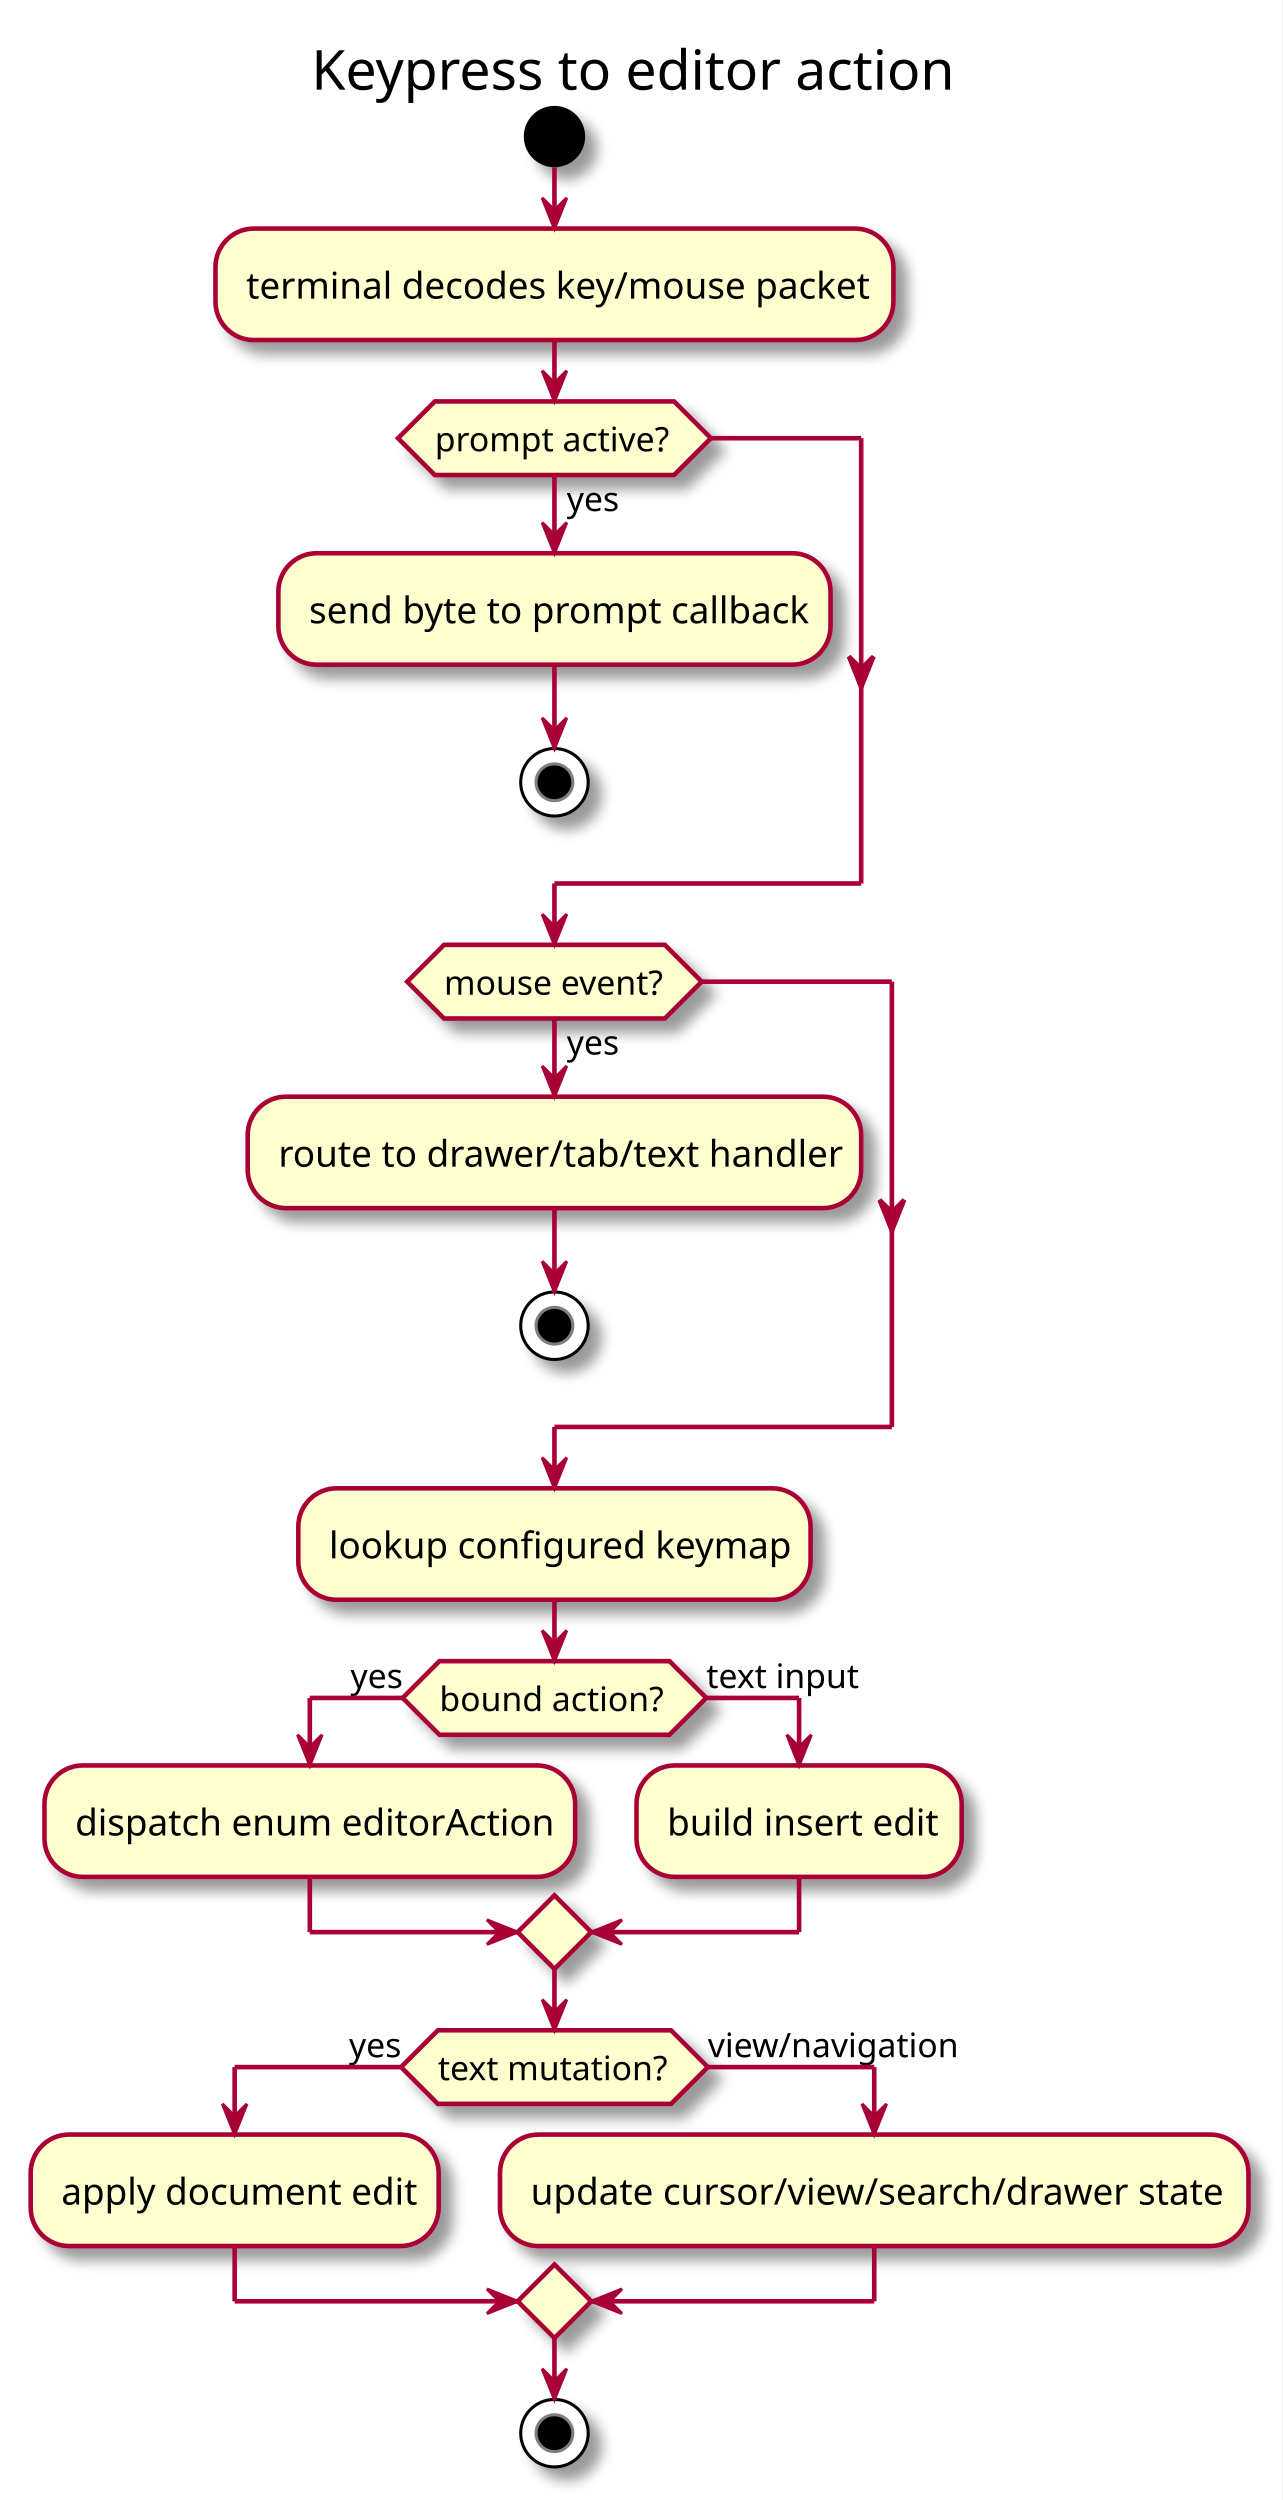
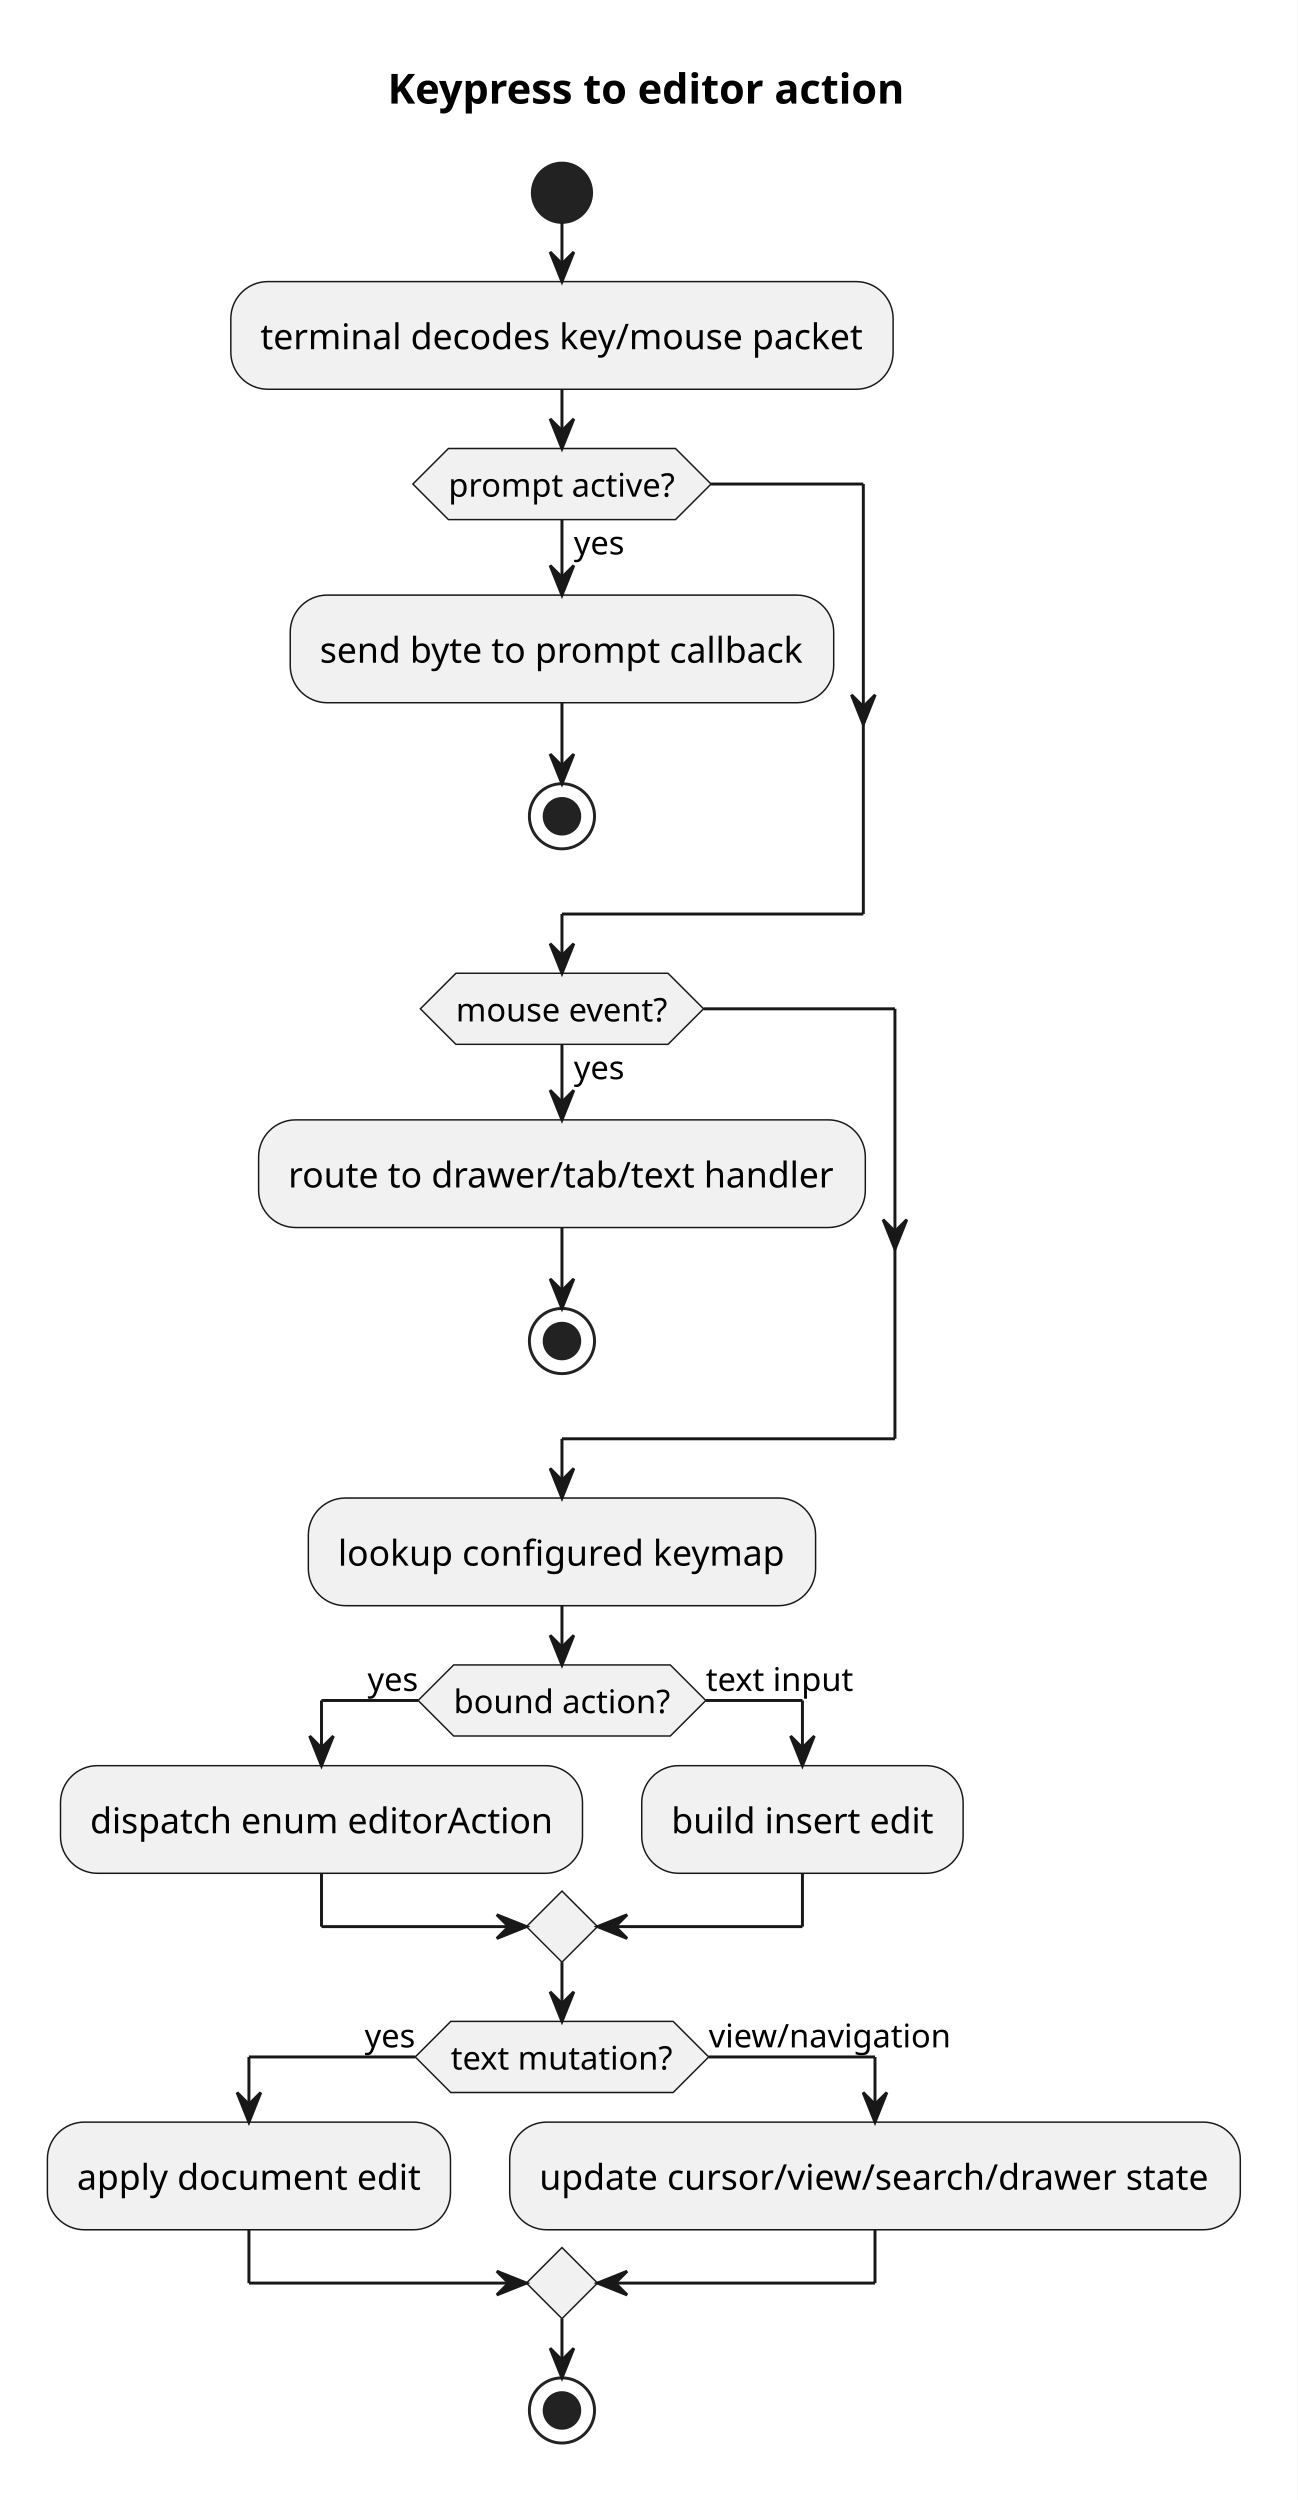
- <svg xmlns="http://www.w3.org/2000/svg" contentScriptType="application/ecmascript" contentStyleType="text/css" height="815px" preserveAspectRatio="none" style="width:418px;height:815px;" version="1.1" viewBox="0 0 418 815" width="418px" zoomAndPan="magnify">
-   <defs>
-     <filter height="300%" id="fn40enihnpo0d" width="300%" x="-1" y="-1">
-       <feGaussianBlur result="blurOut" stdDeviation="2.0" />
-       <feColorMatrix in="blurOut" result="blurOut2" type="matrix" values="0 0 0 0 0 0 0 0 0 0 0 0 0 0 0 0 0 0 .4 0" />
-       <feOffset dx="4.0" dy="4.0" in="blurOut2" result="blurOut3" />
-       <feBlend in="SourceGraphic" in2="blurOut3" mode="normal" />
-     </filter>
-   </defs>
+ <svg xmlns="http://www.w3.org/2000/svg" contentStyleType="text/css" data-diagram-type="ACTIVITY" height="844px" preserveAspectRatio="none" style="width:438px;height:844px;background:#FFFFFF;" version="1.1" viewBox="0 0 438 844" width="438px" zoomAndPan="magnify">
+   <defs />
  <rect width="100%" height="100%" fill="#FFFFFF" />
  <g>
-     <text fill="#000000" font-family="sans-serif" font-size="18" lengthAdjust="spacingAndGlyphs" textLength="213" x="101.5" y="29.242">Keypress to editor action</text>
-     <ellipse cx="180.75" cy="44.516" fill="#000000" filter="url(#fn40enihnpo0d)" rx="10" ry="10" style="stroke: none; stroke-width: 1.0;" />
-     <rect fill="#FEFECE" filter="url(#fn40enihnpo0d)" height="36.344" rx="12.5" ry="12.5" style="stroke: #A80036; stroke-width: 1.5;" width="221" x="70.25" y="74.516" />
-     <text fill="#000000" font-family="sans-serif" font-size="12" lengthAdjust="spacingAndGlyphs" textLength="201" x="80.25" y="97.344">terminal decodes key/mouse packet</text>
-     <rect fill="#FEFECE" filter="url(#fn40enihnpo0d)" height="36.344" rx="12.5" ry="12.5" style="stroke: #A80036; stroke-width: 1.5;" width="180" x="90.75" y="180.351" />
-     <text fill="#000000" font-family="sans-serif" font-size="12" lengthAdjust="spacingAndGlyphs" textLength="160" x="100.75" y="203.179">send byte to prompt callback</text>
-     <ellipse cx="180.75" cy="255.023" fill="#FFFFFF" filter="url(#fn40enihnpo0d)" rx="11" ry="11" style="stroke: #000000; stroke-width: 1.0;" />
-     <ellipse cx="180.75" cy="255.023" fill="#000000" rx="6" ry="6" style="stroke: #7F7F7F; stroke-width: 1.0;" />
-     <polygon fill="#FEFECE" filter="url(#fn40enihnpo0d)" points="141.75,130.86,219.75,130.86,231.75,142.86,219.75,154.86,141.75,154.86,129.75,142.86,141.75,130.86" style="stroke: #A80036; stroke-width: 1.5;" />
-     <text fill="#000000" font-family="sans-serif" font-size="11" lengthAdjust="spacingAndGlyphs" textLength="17" x="184.75" y="166.619">yes</text>
-     <text fill="#000000" font-family="sans-serif" font-size="11" lengthAdjust="spacingAndGlyphs" textLength="78" x="141.75" y="147.128">prompt active?</text>
-     <rect fill="#FEFECE" filter="url(#fn40enihnpo0d)" height="36.344" rx="12.5" ry="12.5" style="stroke: #A80036; stroke-width: 1.5;" width="200" x="80.75" y="357.514" />
-     <text fill="#000000" font-family="sans-serif" font-size="12" lengthAdjust="spacingAndGlyphs" textLength="180" x="90.75" y="380.342">route to drawer/tab/text handler</text>
-     <ellipse cx="180.75" cy="432.186" fill="#FFFFFF" filter="url(#fn40enihnpo0d)" rx="11" ry="11" style="stroke: #000000; stroke-width: 1.0;" />
-     <ellipse cx="180.75" cy="432.186" fill="#000000" rx="6" ry="6" style="stroke: #7F7F7F; stroke-width: 1.0;" />
-     <polygon fill="#FEFECE" filter="url(#fn40enihnpo0d)" points="144.75,308.023,216.75,308.023,228.75,320.023,216.75,332.023,144.75,332.023,132.75,320.023,144.75,308.023" style="stroke: #A80036; stroke-width: 1.5;" />
-     <text fill="#000000" font-family="sans-serif" font-size="11" lengthAdjust="spacingAndGlyphs" textLength="17" x="184.75" y="343.782">yes</text>
-     <text fill="#000000" font-family="sans-serif" font-size="11" lengthAdjust="spacingAndGlyphs" textLength="72" x="144.75" y="324.291">mouse event?</text>
-     <rect fill="#FEFECE" filter="url(#fn40enihnpo0d)" height="36.344" rx="12.5" ry="12.5" style="stroke: #A80036; stroke-width: 1.5;" width="167" x="97.25" y="485.186" />
-     <text fill="#000000" font-family="sans-serif" font-size="12" lengthAdjust="spacingAndGlyphs" textLength="147" x="107.25" y="508.014">lookup configured keymap</text>
-     <polygon fill="#FEFECE" filter="url(#fn40enihnpo0d)" points="143.25,541.53,218.25,541.53,230.25,553.53,218.25,565.53,143.25,565.53,131.25,553.53,143.25,541.53" style="stroke: #A80036; stroke-width: 1.5;" />
-     <text fill="#000000" font-family="sans-serif" font-size="11" lengthAdjust="spacingAndGlyphs" textLength="75" x="143.25" y="557.798">bound action?</text>
-     <text fill="#000000" font-family="sans-serif" font-size="11" lengthAdjust="spacingAndGlyphs" textLength="17" x="114.25" y="550.307">yes</text>
-     <text fill="#000000" font-family="sans-serif" font-size="11" lengthAdjust="spacingAndGlyphs" textLength="51" x="230.25" y="550.307">text input</text>
-     <rect fill="#FEFECE" filter="url(#fn40enihnpo0d)" height="36.344" rx="12.5" ry="12.5" style="stroke: #A80036; stroke-width: 1.5;" width="173" x="14.5" y="575.53" />
-     <text fill="#000000" font-family="sans-serif" font-size="12" lengthAdjust="spacingAndGlyphs" textLength="153" x="24.5" y="598.358">dispatch enum editorAction</text>
-     <rect fill="#FEFECE" filter="url(#fn40enihnpo0d)" height="36.344" rx="12.5" ry="12.5" style="stroke: #A80036; stroke-width: 1.5;" width="106" x="207.5" y="575.53" />
-     <text fill="#000000" font-family="sans-serif" font-size="12" lengthAdjust="spacingAndGlyphs" textLength="86" x="217.5" y="598.358">build insert edit</text>
-     <polygon fill="#FEFECE" filter="url(#fn40enihnpo0d)" points="180.75,617.874,192.75,629.874,180.75,641.874,168.75,629.874,180.75,617.874" style="stroke: #A80036; stroke-width: 1.5;" />
-     <polygon fill="#FEFECE" filter="url(#fn40enihnpo0d)" points="142.75,661.874,218.75,661.874,230.75,673.874,218.75,685.874,142.75,685.874,130.75,673.874,142.75,661.874" style="stroke: #A80036; stroke-width: 1.5;" />
-     <text fill="#000000" font-family="sans-serif" font-size="11" lengthAdjust="spacingAndGlyphs" textLength="76" x="142.75" y="678.142">text mutation?</text>
-     <text fill="#000000" font-family="sans-serif" font-size="11" lengthAdjust="spacingAndGlyphs" textLength="17" x="113.75" y="670.651">yes</text>
-     <text fill="#000000" font-family="sans-serif" font-size="11" lengthAdjust="spacingAndGlyphs" textLength="84" x="230.75" y="670.651">view/navigation</text>
-     <rect fill="#FEFECE" filter="url(#fn40enihnpo0d)" height="36.344" rx="12.5" ry="12.5" style="stroke: #A80036; stroke-width: 1.5;" width="133" x="10" y="695.874" />
-     <text fill="#000000" font-family="sans-serif" font-size="12" lengthAdjust="spacingAndGlyphs" textLength="113" x="20" y="718.702">apply document edit</text>
-     <rect fill="#FEFECE" filter="url(#fn40enihnpo0d)" height="36.344" rx="12.5" ry="12.5" style="stroke: #A80036; stroke-width: 1.5;" width="244" x="163" y="695.874" />
-     <text fill="#000000" font-family="sans-serif" font-size="12" lengthAdjust="spacingAndGlyphs" textLength="224" x="173" y="718.702">update cursor/view/search/drawer state</text>
-     <polygon fill="#FEFECE" filter="url(#fn40enihnpo0d)" points="180.75,738.218,192.75,750.218,180.75,762.218,168.75,750.218,180.75,738.218" style="stroke: #A80036; stroke-width: 1.5;" />
-     <ellipse cx="180.75" cy="793.218" fill="#FFFFFF" filter="url(#fn40enihnpo0d)" rx="11" ry="11" style="stroke: #000000; stroke-width: 1.0;" />
-     <ellipse cx="180.75" cy="793.218" fill="#000000" rx="6" ry="6" style="stroke: #7F7F7F; stroke-width: 1.0;" />
-     <line style="stroke: #A80036; stroke-width: 1.5;" x1="180.75" x2="180.75" y1="54.516" y2="74.516" />
-     <polygon fill="#A80036" points="176.75,64.516,180.75,74.516,184.75,64.516,180.75,68.516" style="stroke: #A80036; stroke-width: 1.0;" />
-     <line style="stroke: #A80036; stroke-width: 1.5;" x1="180.75" x2="180.75" y1="216.695" y2="244.023" />
-     <polygon fill="#A80036" points="176.75,234.023,180.75,244.023,184.75,234.023,180.75,238.023" style="stroke: #A80036; stroke-width: 1.0;" />
-     <line style="stroke: #A80036; stroke-width: 1.5;" x1="180.75" x2="180.75" y1="154.86" y2="180.351" />
-     <polygon fill="#A80036" points="176.75,170.351,180.75,180.351,184.75,170.351,180.75,174.351" style="stroke: #A80036; stroke-width: 1.0;" />
-     <line style="stroke: #A80036; stroke-width: 1.5;" x1="231.75" x2="280.75" y1="142.86" y2="142.86" />
-     <polygon fill="#A80036" points="276.75,214.023,280.75,224.023,284.75,214.023,280.75,218.023" style="stroke: #A80036; stroke-width: 1.5;" />
-     <line style="stroke: #A80036; stroke-width: 1.5;" x1="280.75" x2="280.75" y1="142.86" y2="288.023" />
-     <line style="stroke: #A80036; stroke-width: 1.5;" x1="280.75" x2="180.75" y1="288.023" y2="288.023" />
-     <line style="stroke: #A80036; stroke-width: 1.5;" x1="180.75" x2="180.75" y1="288.023" y2="308.023" />
-     <polygon fill="#A80036" points="176.75,298.023,180.75,308.023,184.75,298.023,180.75,302.023" style="stroke: #A80036; stroke-width: 1.0;" />
-     <line style="stroke: #A80036; stroke-width: 1.5;" x1="180.75" x2="180.75" y1="110.86" y2="130.86" />
-     <polygon fill="#A80036" points="176.75,120.86,180.75,130.86,184.75,120.86,180.75,124.86" style="stroke: #A80036; stroke-width: 1.0;" />
-     <line style="stroke: #A80036; stroke-width: 1.5;" x1="180.75" x2="180.75" y1="393.858" y2="421.186" />
-     <polygon fill="#A80036" points="176.75,411.186,180.75,421.186,184.75,411.186,180.75,415.186" style="stroke: #A80036; stroke-width: 1.0;" />
-     <line style="stroke: #A80036; stroke-width: 1.5;" x1="180.75" x2="180.75" y1="332.023" y2="357.514" />
-     <polygon fill="#A80036" points="176.75,347.514,180.75,357.514,184.75,347.514,180.75,351.514" style="stroke: #A80036; stroke-width: 1.0;" />
-     <line style="stroke: #A80036; stroke-width: 1.5;" x1="228.75" x2="290.75" y1="320.023" y2="320.023" />
-     <polygon fill="#A80036" points="286.75,391.186,290.75,401.186,294.75,391.186,290.75,395.186" style="stroke: #A80036; stroke-width: 1.5;" />
-     <line style="stroke: #A80036; stroke-width: 1.5;" x1="290.75" x2="290.75" y1="320.023" y2="465.186" />
-     <line style="stroke: #A80036; stroke-width: 1.5;" x1="290.75" x2="180.75" y1="465.186" y2="465.186" />
-     <line style="stroke: #A80036; stroke-width: 1.5;" x1="180.75" x2="180.75" y1="465.186" y2="485.186" />
-     <polygon fill="#A80036" points="176.75,475.186,180.75,485.186,184.75,475.186,180.75,479.186" style="stroke: #A80036; stroke-width: 1.0;" />
-     <line style="stroke: #A80036; stroke-width: 1.5;" x1="131.25" x2="101" y1="553.53" y2="553.53" />
-     <line style="stroke: #A80036; stroke-width: 1.5;" x1="101" x2="101" y1="553.53" y2="575.53" />
-     <polygon fill="#A80036" points="97,565.53,101,575.53,105,565.53,101,569.53" style="stroke: #A80036; stroke-width: 1.0;" />
-     <line style="stroke: #A80036; stroke-width: 1.5;" x1="230.25" x2="260.5" y1="553.53" y2="553.53" />
-     <line style="stroke: #A80036; stroke-width: 1.5;" x1="260.5" x2="260.5" y1="553.53" y2="575.53" />
-     <polygon fill="#A80036" points="256.5,565.53,260.5,575.53,264.5,565.53,260.5,569.53" style="stroke: #A80036; stroke-width: 1.0;" />
-     <line style="stroke: #A80036; stroke-width: 1.5;" x1="101" x2="101" y1="611.874" y2="629.874" />
-     <line style="stroke: #A80036; stroke-width: 1.5;" x1="101" x2="168.75" y1="629.874" y2="629.874" />
-     <polygon fill="#A80036" points="158.75,625.874,168.75,629.874,158.75,633.874,162.75,629.874" style="stroke: #A80036; stroke-width: 1.0;" />
-     <line style="stroke: #A80036; stroke-width: 1.5;" x1="260.5" x2="260.5" y1="611.874" y2="629.874" />
-     <line style="stroke: #A80036; stroke-width: 1.5;" x1="260.5" x2="192.75" y1="629.874" y2="629.874" />
-     <polygon fill="#A80036" points="202.75,625.874,192.75,629.874,202.75,633.874,198.75,629.874" style="stroke: #A80036; stroke-width: 1.0;" />
-     <line style="stroke: #A80036; stroke-width: 1.5;" x1="180.75" x2="180.75" y1="521.53" y2="541.53" />
-     <polygon fill="#A80036" points="176.75,531.53,180.75,541.53,184.75,531.53,180.75,535.53" style="stroke: #A80036; stroke-width: 1.0;" />
-     <line style="stroke: #A80036; stroke-width: 1.5;" x1="130.75" x2="76.5" y1="673.874" y2="673.874" />
-     <line style="stroke: #A80036; stroke-width: 1.5;" x1="76.5" x2="76.5" y1="673.874" y2="695.874" />
-     <polygon fill="#A80036" points="72.5,685.874,76.5,695.874,80.5,685.874,76.5,689.874" style="stroke: #A80036; stroke-width: 1.0;" />
-     <line style="stroke: #A80036; stroke-width: 1.5;" x1="230.75" x2="285" y1="673.874" y2="673.874" />
-     <line style="stroke: #A80036; stroke-width: 1.5;" x1="285" x2="285" y1="673.874" y2="695.874" />
-     <polygon fill="#A80036" points="281,685.874,285,695.874,289,685.874,285,689.874" style="stroke: #A80036; stroke-width: 1.0;" />
-     <line style="stroke: #A80036; stroke-width: 1.5;" x1="76.5" x2="76.5" y1="732.218" y2="750.218" />
-     <line style="stroke: #A80036; stroke-width: 1.5;" x1="76.5" x2="168.75" y1="750.218" y2="750.218" />
-     <polygon fill="#A80036" points="158.75,746.218,168.75,750.218,158.75,754.218,162.75,750.218" style="stroke: #A80036; stroke-width: 1.0;" />
-     <line style="stroke: #A80036; stroke-width: 1.5;" x1="285" x2="285" y1="732.218" y2="750.218" />
-     <line style="stroke: #A80036; stroke-width: 1.5;" x1="285" x2="192.75" y1="750.218" y2="750.218" />
-     <polygon fill="#A80036" points="202.75,746.218,192.75,750.218,202.75,754.218,198.75,750.218" style="stroke: #A80036; stroke-width: 1.0;" />
-     <line style="stroke: #A80036; stroke-width: 1.5;" x1="180.75" x2="180.75" y1="641.874" y2="661.874" />
-     <polygon fill="#A80036" points="176.75,651.874,180.75,661.874,184.75,651.874,180.75,655.874" style="stroke: #A80036; stroke-width: 1.0;" />
-     <line style="stroke: #A80036; stroke-width: 1.5;" x1="180.75" x2="180.75" y1="762.218" y2="782.218" />
-     <polygon fill="#A80036" points="176.75,772.218,180.75,782.218,184.75,772.218,180.75,776.218" style="stroke: #A80036; stroke-width: 1.0;" />
+     <g class="title" data-source-line="2">
+       <text fill="#000000" font-family="sans-serif" font-size="14" font-weight="700" lengthAdjust="spacing" textLength="174.971" x="130.875" y="34.966">Keypress to editor action</text>
+     </g>
+     <ellipse cx="189.719" cy="65.068" fill="#222222" rx="10" ry="10" style="stroke:#222222;stroke-width:1;" />
+     <rect fill="#F1F1F1" height="36.344" rx="12.5" ry="12.5" style="stroke:#181818;stroke-width:0.5;" width="223.594" x="77.922" y="95.068" />
+     <text fill="#000000" font-family="sans-serif" font-size="12" lengthAdjust="spacing" textLength="203.594" x="87.922" y="117.896">terminal decodes key/mouse packet</text>
+     <rect fill="#F1F1F1" height="36.344" rx="12.5" ry="12.5" style="stroke:#181818;stroke-width:0.5;" width="183.477" x="97.98" y="200.903" />
+     <text fill="#000000" font-family="sans-serif" font-size="12" lengthAdjust="spacing" textLength="163.477" x="107.98" y="223.731">send byte to prompt callback</text>
+     <ellipse cx="189.719" cy="275.575" fill="none" rx="11" ry="11" style="stroke:#222222;stroke-width:1;" />
+     <ellipse cx="189.719" cy="275.575" fill="#222222" rx="6" ry="6" style="stroke:#222222;stroke-width:1;" />
+     <polygon fill="#F1F1F1" points="151.384,151.412,228.054,151.412,240.054,163.412,228.054,175.412,151.384,175.412,139.384,163.412,151.384,151.412" style="stroke:#181818;stroke-width:0.5;" />
+     <text fill="#000000" font-family="sans-serif" font-size="11" lengthAdjust="spacing" textLength="17.083" x="193.719" y="187.171">yes</text>
+     <text fill="#000000" font-family="sans-serif" font-size="11" lengthAdjust="spacing" textLength="76.669" x="151.384" y="167.68">prompt active?</text>
+     <rect fill="#F1F1F1" height="36.344" rx="12.5" ry="12.5" style="stroke:#181818;stroke-width:0.5;" width="204.825" x="87.306" y="378.066" />
+     <text fill="#000000" font-family="sans-serif" font-size="12" lengthAdjust="spacing" textLength="184.825" x="97.306" y="400.894">route to drawer/tab/text handler</text>
+     <ellipse cx="189.719" cy="452.738" fill="none" rx="11" ry="11" style="stroke:#222222;stroke-width:1;" />
+     <ellipse cx="189.719" cy="452.738" fill="#222222" rx="6" ry="6" style="stroke:#222222;stroke-width:1;" />
+     <polygon fill="#F1F1F1" points="153.914,328.575,225.524,328.575,237.524,340.575,225.524,352.575,153.914,352.575,141.914,340.575,153.914,328.575" style="stroke:#181818;stroke-width:0.5;" />
+     <text fill="#000000" font-family="sans-serif" font-size="11" lengthAdjust="spacing" textLength="17.083" x="193.719" y="364.334">yes</text>
+     <text fill="#000000" font-family="sans-serif" font-size="11" lengthAdjust="spacing" textLength="71.609" x="153.914" y="344.843">mouse event?</text>
+     <rect fill="#F1F1F1" height="36.344" rx="12.5" ry="12.5" style="stroke:#181818;stroke-width:0.5;" width="171.249" x="104.094" y="505.738" />
+     <text fill="#000000" font-family="sans-serif" font-size="12" lengthAdjust="spacing" textLength="151.249" x="114.094" y="528.566">lookup configured keymap</text>
+     <polygon fill="#F1F1F1" points="153.155,562.082,226.283,562.082,238.283,574.082,226.283,586.082,153.155,586.082,141.155,574.082,153.155,562.082" style="stroke:#181818;stroke-width:0.5;" />
+     <text fill="#000000" font-family="sans-serif" font-size="11" lengthAdjust="spacing" textLength="73.127" x="153.155" y="578.35">bound action?</text>
+     <text fill="#000000" font-family="sans-serif" font-size="11" lengthAdjust="spacing" textLength="17.083" x="124.072" y="570.859">yes</text>
+     <text fill="#000000" font-family="sans-serif" font-size="11" lengthAdjust="spacing" textLength="49.995" x="238.283" y="570.859">text input</text>
+     <rect fill="#F1F1F1" height="36.344" rx="12.5" ry="12.5" style="stroke:#181818;stroke-width:0.5;" width="176.229" x="20.422" y="596.082" />
+     <text fill="#000000" font-family="sans-serif" font-size="12" lengthAdjust="spacing" textLength="156.229" x="30.422" y="618.91">dispatch enum editorAction</text>
+     <rect fill="#F1F1F1" height="36.344" rx="12.5" ry="12.5" style="stroke:#181818;stroke-width:0.5;" width="108.501" x="216.651" y="596.082" />
+     <text fill="#000000" font-family="sans-serif" font-size="12" lengthAdjust="spacing" textLength="88.501" x="226.651" y="618.91">build insert edit</text>
+     <polygon fill="#F1F1F1" points="189.719,638.426,201.719,650.426,189.719,662.426,177.719,650.426,189.719,638.426" style="stroke:#181818;stroke-width:0.5;" />
+     <polygon fill="#F1F1F1" points="152.176,682.426,227.262,682.426,239.262,694.426,227.262,706.426,152.176,706.426,140.176,694.426,152.176,682.426" style="stroke:#181818;stroke-width:0.5;" />
+     <text fill="#000000" font-family="sans-serif" font-size="11" lengthAdjust="spacing" textLength="75.085" x="152.176" y="698.694">text mutation?</text>
+     <text fill="#000000" font-family="sans-serif" font-size="11" lengthAdjust="spacing" textLength="17.083" x="123.093" y="691.203">yes</text>
+     <text fill="#000000" font-family="sans-serif" font-size="11" lengthAdjust="spacing" textLength="81.96" x="239.262" y="691.203">view/navigation</text>
+     <rect fill="#F1F1F1" height="36.344" rx="12.5" ry="12.5" style="stroke:#181818;stroke-width:0.5;" width="136.077" x="16" y="716.426" />
+     <text fill="#000000" font-family="sans-serif" font-size="12" lengthAdjust="spacing" textLength="116.077" x="26" y="739.254">apply document edit</text>
+     <rect fill="#F1F1F1" height="36.344" rx="12.5" ry="12.5" style="stroke:#181818;stroke-width:0.5;" width="246.646" x="172.077" y="716.426" />
+     <text fill="#000000" font-family="sans-serif" font-size="12" lengthAdjust="spacing" textLength="226.646" x="182.077" y="739.254">update cursor/view/search/drawer state</text>
+     <polygon fill="#F1F1F1" points="189.719,758.77,201.719,770.77,189.719,782.77,177.719,770.77,189.719,758.77" style="stroke:#181818;stroke-width:0.5;" />
+     <ellipse cx="189.719" cy="813.77" fill="none" rx="11" ry="11" style="stroke:#222222;stroke-width:1;" />
+     <ellipse cx="189.719" cy="813.77" fill="#222222" rx="6" ry="6" style="stroke:#222222;stroke-width:1;" />
+     <line style="stroke:#181818;stroke-width:1;" x1="189.719" x2="189.719" y1="75.068" y2="95.068" />
+     <polygon fill="#181818" points="185.719,85.068,189.719,95.068,193.719,85.068,189.719,89.068" style="stroke:#181818;stroke-width:1;" />
+     <line style="stroke:#181818;stroke-width:1;" x1="189.719" x2="189.719" y1="237.247" y2="264.575" />
+     <polygon fill="#181818" points="185.719,254.575,189.719,264.575,193.719,254.575,189.719,258.575" style="stroke:#181818;stroke-width:1;" />
+     <line style="stroke:#181818;stroke-width:1;" x1="189.719" x2="189.719" y1="175.412" y2="200.903" />
+     <polygon fill="#181818" points="185.719,190.903,189.719,200.903,193.719,190.903,189.719,194.903" style="stroke:#181818;stroke-width:1;" />
+     <line style="stroke:#181818;stroke-width:1;" x1="240.054" x2="291.458" y1="163.412" y2="163.412" />
+     <polygon fill="#181818" points="287.458,234.575,291.458,244.575,295.458,234.575,291.458,238.575" style="stroke:#181818;stroke-width:1;" />
+     <line style="stroke:#181818;stroke-width:1;" x1="291.458" x2="291.458" y1="163.412" y2="308.575" />
+     <line style="stroke:#181818;stroke-width:1;" x1="291.458" x2="189.719" y1="308.575" y2="308.575" />
+     <line style="stroke:#181818;stroke-width:1;" x1="189.719" x2="189.719" y1="308.575" y2="328.575" />
+     <polygon fill="#181818" points="185.719,318.575,189.719,328.575,193.719,318.575,189.719,322.575" style="stroke:#181818;stroke-width:1;" />
+     <line style="stroke:#181818;stroke-width:1;" x1="189.719" x2="189.719" y1="131.412" y2="151.412" />
+     <polygon fill="#181818" points="185.719,141.412,189.719,151.412,193.719,141.412,189.719,145.412" style="stroke:#181818;stroke-width:1;" />
+     <line style="stroke:#181818;stroke-width:1;" x1="189.719" x2="189.719" y1="414.41" y2="441.738" />
+     <polygon fill="#181818" points="185.719,431.738,189.719,441.738,193.719,431.738,189.719,435.738" style="stroke:#181818;stroke-width:1;" />
+     <line style="stroke:#181818;stroke-width:1;" x1="189.719" x2="189.719" y1="352.575" y2="378.066" />
+     <polygon fill="#181818" points="185.719,368.066,189.719,378.066,193.719,368.066,189.719,372.066" style="stroke:#181818;stroke-width:1;" />
+     <line style="stroke:#181818;stroke-width:1;" x1="237.524" x2="302.132" y1="340.575" y2="340.575" />
+     <polygon fill="#181818" points="298.132,411.738,302.132,421.738,306.132,411.738,302.132,415.738" style="stroke:#181818;stroke-width:1;" />
+     <line style="stroke:#181818;stroke-width:1;" x1="302.132" x2="302.132" y1="340.575" y2="485.738" />
+     <line style="stroke:#181818;stroke-width:1;" x1="302.132" x2="189.719" y1="485.738" y2="485.738" />
+     <line style="stroke:#181818;stroke-width:1;" x1="189.719" x2="189.719" y1="485.738" y2="505.738" />
+     <polygon fill="#181818" points="185.719,495.738,189.719,505.738,193.719,495.738,189.719,499.738" style="stroke:#181818;stroke-width:1;" />
+     <line style="stroke:#181818;stroke-width:1;" x1="141.155" x2="108.537" y1="574.082" y2="574.082" />
+     <line style="stroke:#181818;stroke-width:1;" x1="108.537" x2="108.537" y1="574.082" y2="596.082" />
+     <polygon fill="#181818" points="104.537,586.082,108.537,596.082,112.537,586.082,108.537,590.082" style="stroke:#181818;stroke-width:1;" />
+     <line style="stroke:#181818;stroke-width:1;" x1="238.283" x2="270.901" y1="574.082" y2="574.082" />
+     <line style="stroke:#181818;stroke-width:1;" x1="270.901" x2="270.901" y1="574.082" y2="596.082" />
+     <polygon fill="#181818" points="266.901,586.082,270.901,596.082,274.901,586.082,270.901,590.082" style="stroke:#181818;stroke-width:1;" />
+     <line style="stroke:#181818;stroke-width:1;" x1="108.537" x2="108.537" y1="632.426" y2="650.426" />
+     <line style="stroke:#181818;stroke-width:1;" x1="108.537" x2="177.719" y1="650.426" y2="650.426" />
+     <polygon fill="#181818" points="167.719,646.426,177.719,650.426,167.719,654.426,171.719,650.426" style="stroke:#181818;stroke-width:1;" />
+     <line style="stroke:#181818;stroke-width:1;" x1="270.901" x2="270.901" y1="632.426" y2="650.426" />
+     <line style="stroke:#181818;stroke-width:1;" x1="270.901" x2="201.719" y1="650.426" y2="650.426" />
+     <polygon fill="#181818" points="211.719,646.426,201.719,650.426,211.719,654.426,207.719,650.426" style="stroke:#181818;stroke-width:1;" />
+     <line style="stroke:#181818;stroke-width:1;" x1="189.719" x2="189.719" y1="542.082" y2="562.082" />
+     <polygon fill="#181818" points="185.719,552.082,189.719,562.082,193.719,552.082,189.719,556.082" style="stroke:#181818;stroke-width:1;" />
+     <line style="stroke:#181818;stroke-width:1;" x1="140.176" x2="84.038" y1="694.426" y2="694.426" />
+     <line style="stroke:#181818;stroke-width:1;" x1="84.038" x2="84.038" y1="694.426" y2="716.426" />
+     <polygon fill="#181818" points="80.038,706.426,84.038,716.426,88.038,706.426,84.038,710.426" style="stroke:#181818;stroke-width:1;" />
+     <line style="stroke:#181818;stroke-width:1;" x1="239.262" x2="295.4" y1="694.426" y2="694.426" />
+     <line style="stroke:#181818;stroke-width:1;" x1="295.4" x2="295.4" y1="694.426" y2="716.426" />
+     <polygon fill="#181818" points="291.4,706.426,295.4,716.426,299.4,706.426,295.4,710.426" style="stroke:#181818;stroke-width:1;" />
+     <line style="stroke:#181818;stroke-width:1;" x1="84.038" x2="84.038" y1="752.77" y2="770.77" />
+     <line style="stroke:#181818;stroke-width:1;" x1="84.038" x2="177.719" y1="770.77" y2="770.77" />
+     <polygon fill="#181818" points="167.719,766.77,177.719,770.77,167.719,774.77,171.719,770.77" style="stroke:#181818;stroke-width:1;" />
+     <line style="stroke:#181818;stroke-width:1;" x1="295.4" x2="295.4" y1="752.77" y2="770.77" />
+     <line style="stroke:#181818;stroke-width:1;" x1="295.4" x2="201.719" y1="770.77" y2="770.77" />
+     <polygon fill="#181818" points="211.719,766.77,201.719,770.77,211.719,774.77,207.719,770.77" style="stroke:#181818;stroke-width:1;" />
+     <line style="stroke:#181818;stroke-width:1;" x1="189.719" x2="189.719" y1="662.426" y2="682.426" />
+     <polygon fill="#181818" points="185.719,672.426,189.719,682.426,193.719,672.426,189.719,676.426" style="stroke:#181818;stroke-width:1;" />
+     <line style="stroke:#181818;stroke-width:1;" x1="189.719" x2="189.719" y1="782.77" y2="802.77" />
+     <polygon fill="#181818" points="185.719,792.77,189.719,802.77,193.719,792.77,189.719,796.77" style="stroke:#181818;stroke-width:1;" />
  </g>
</svg>
